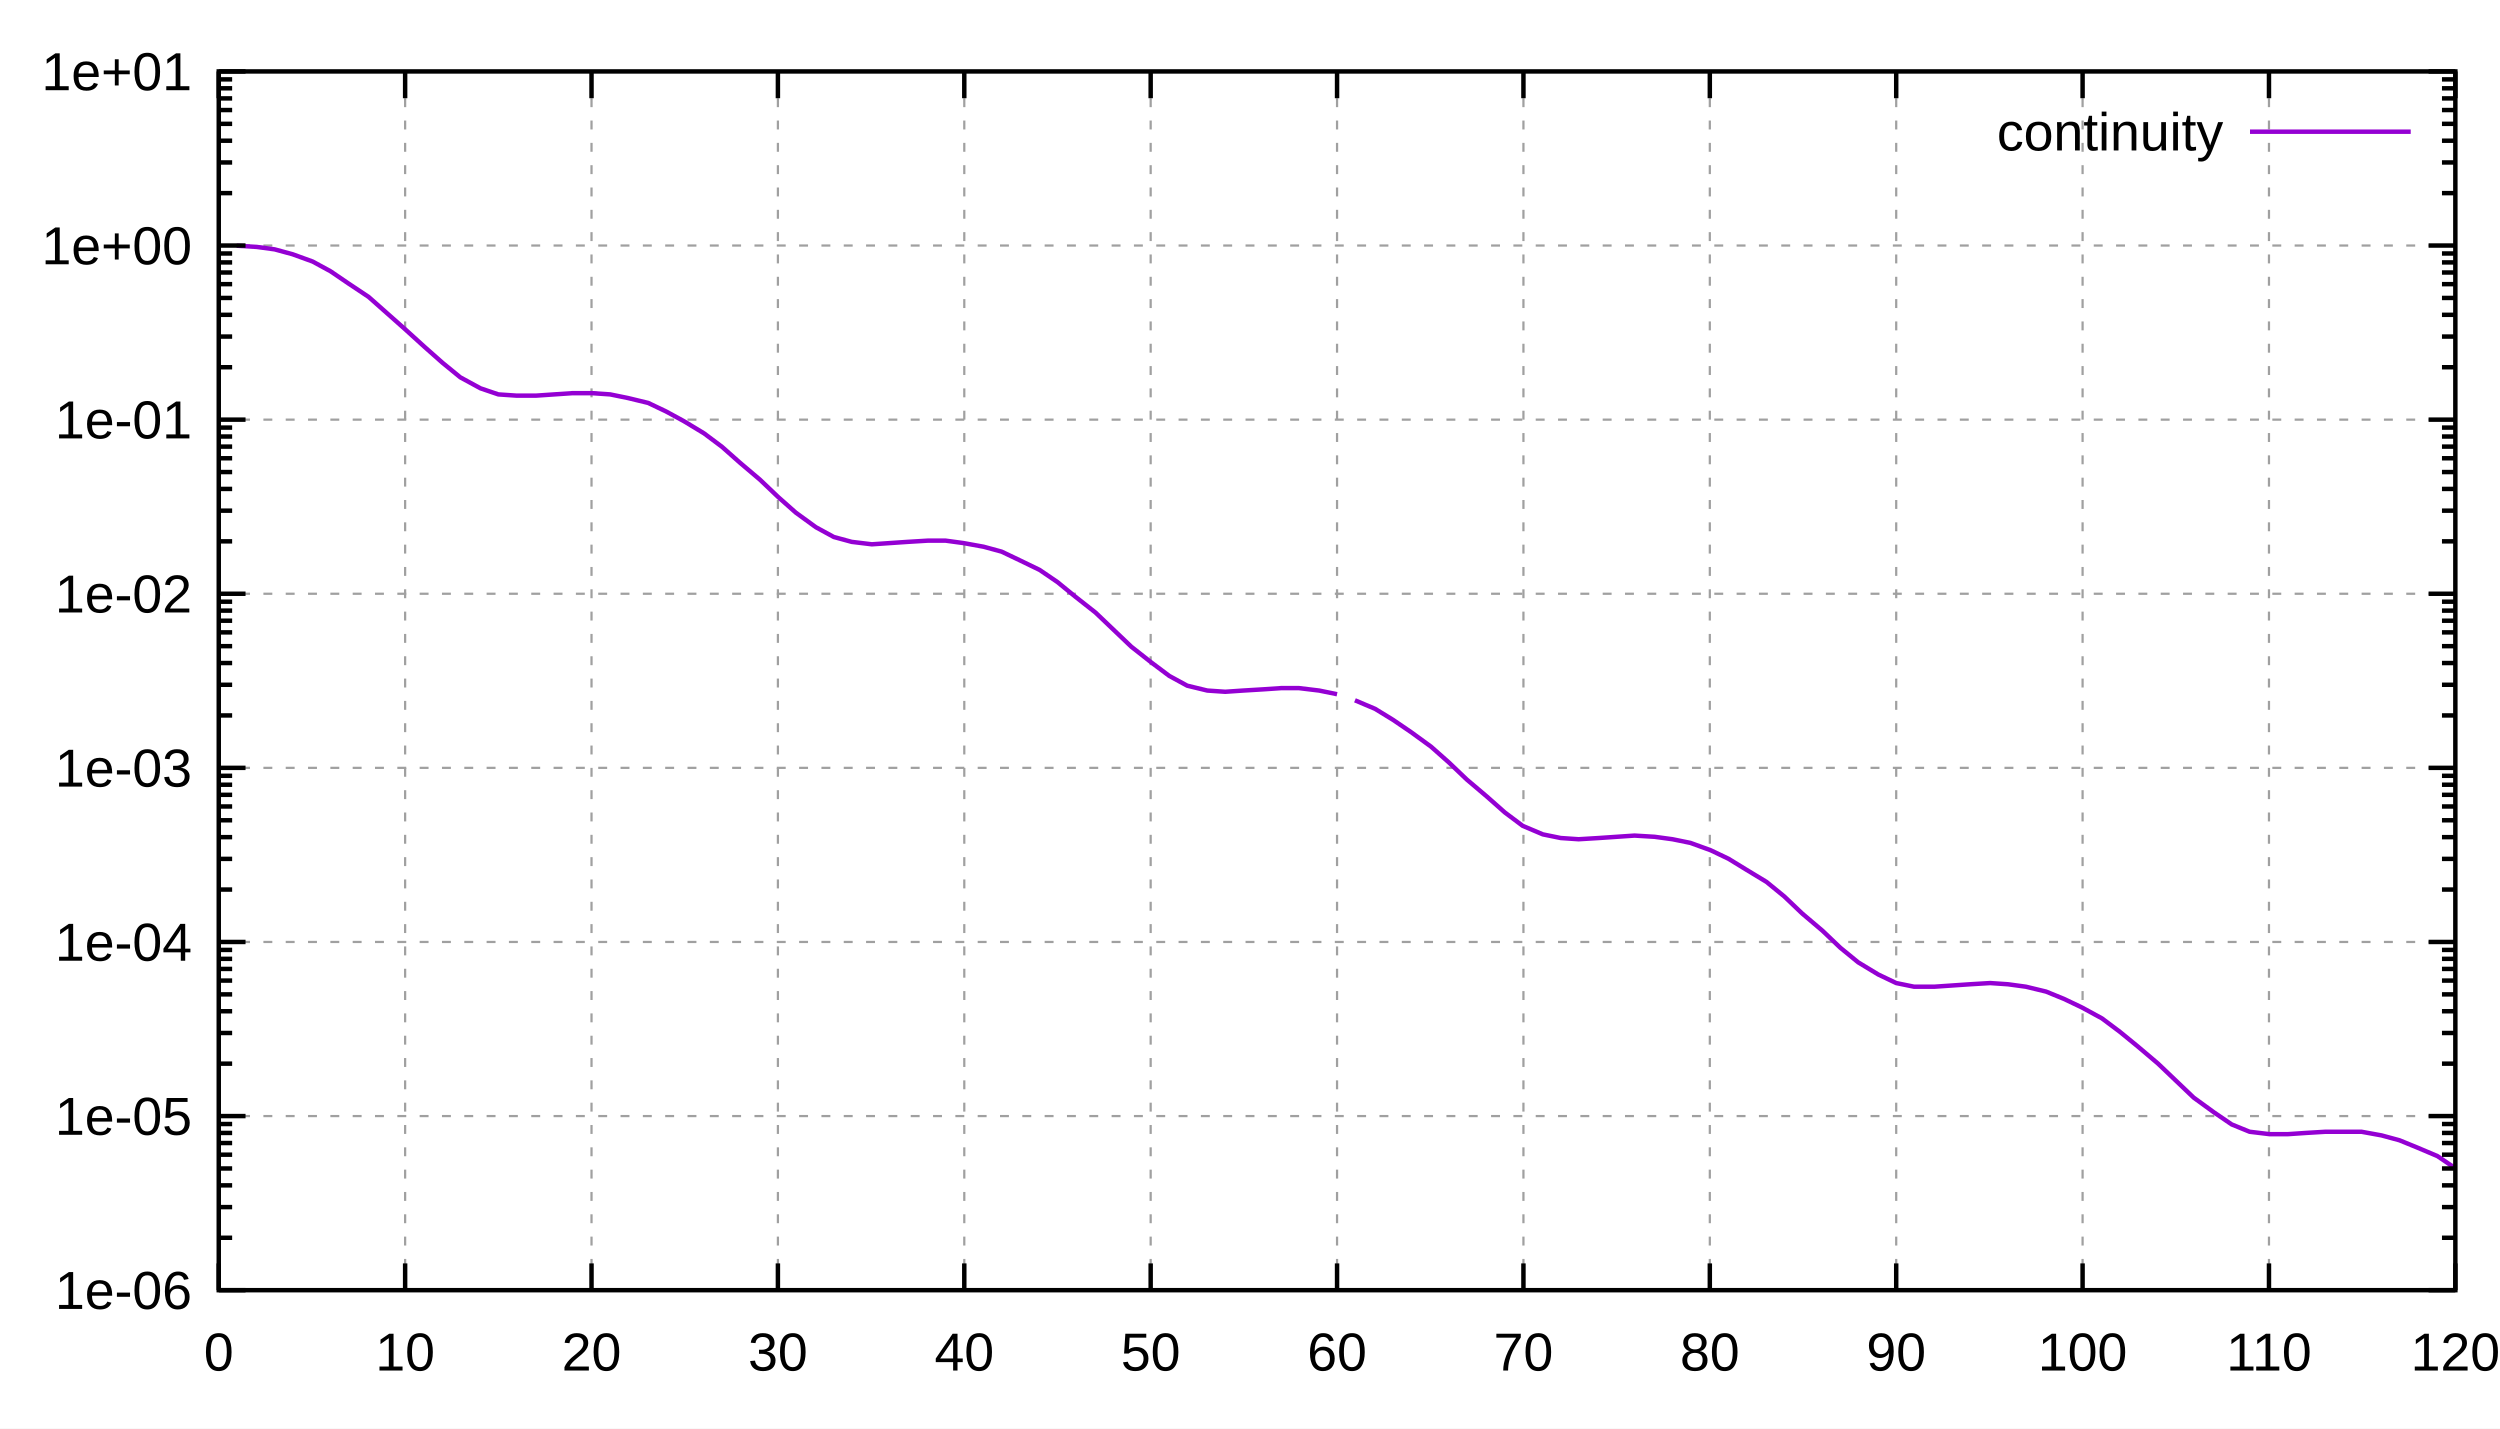
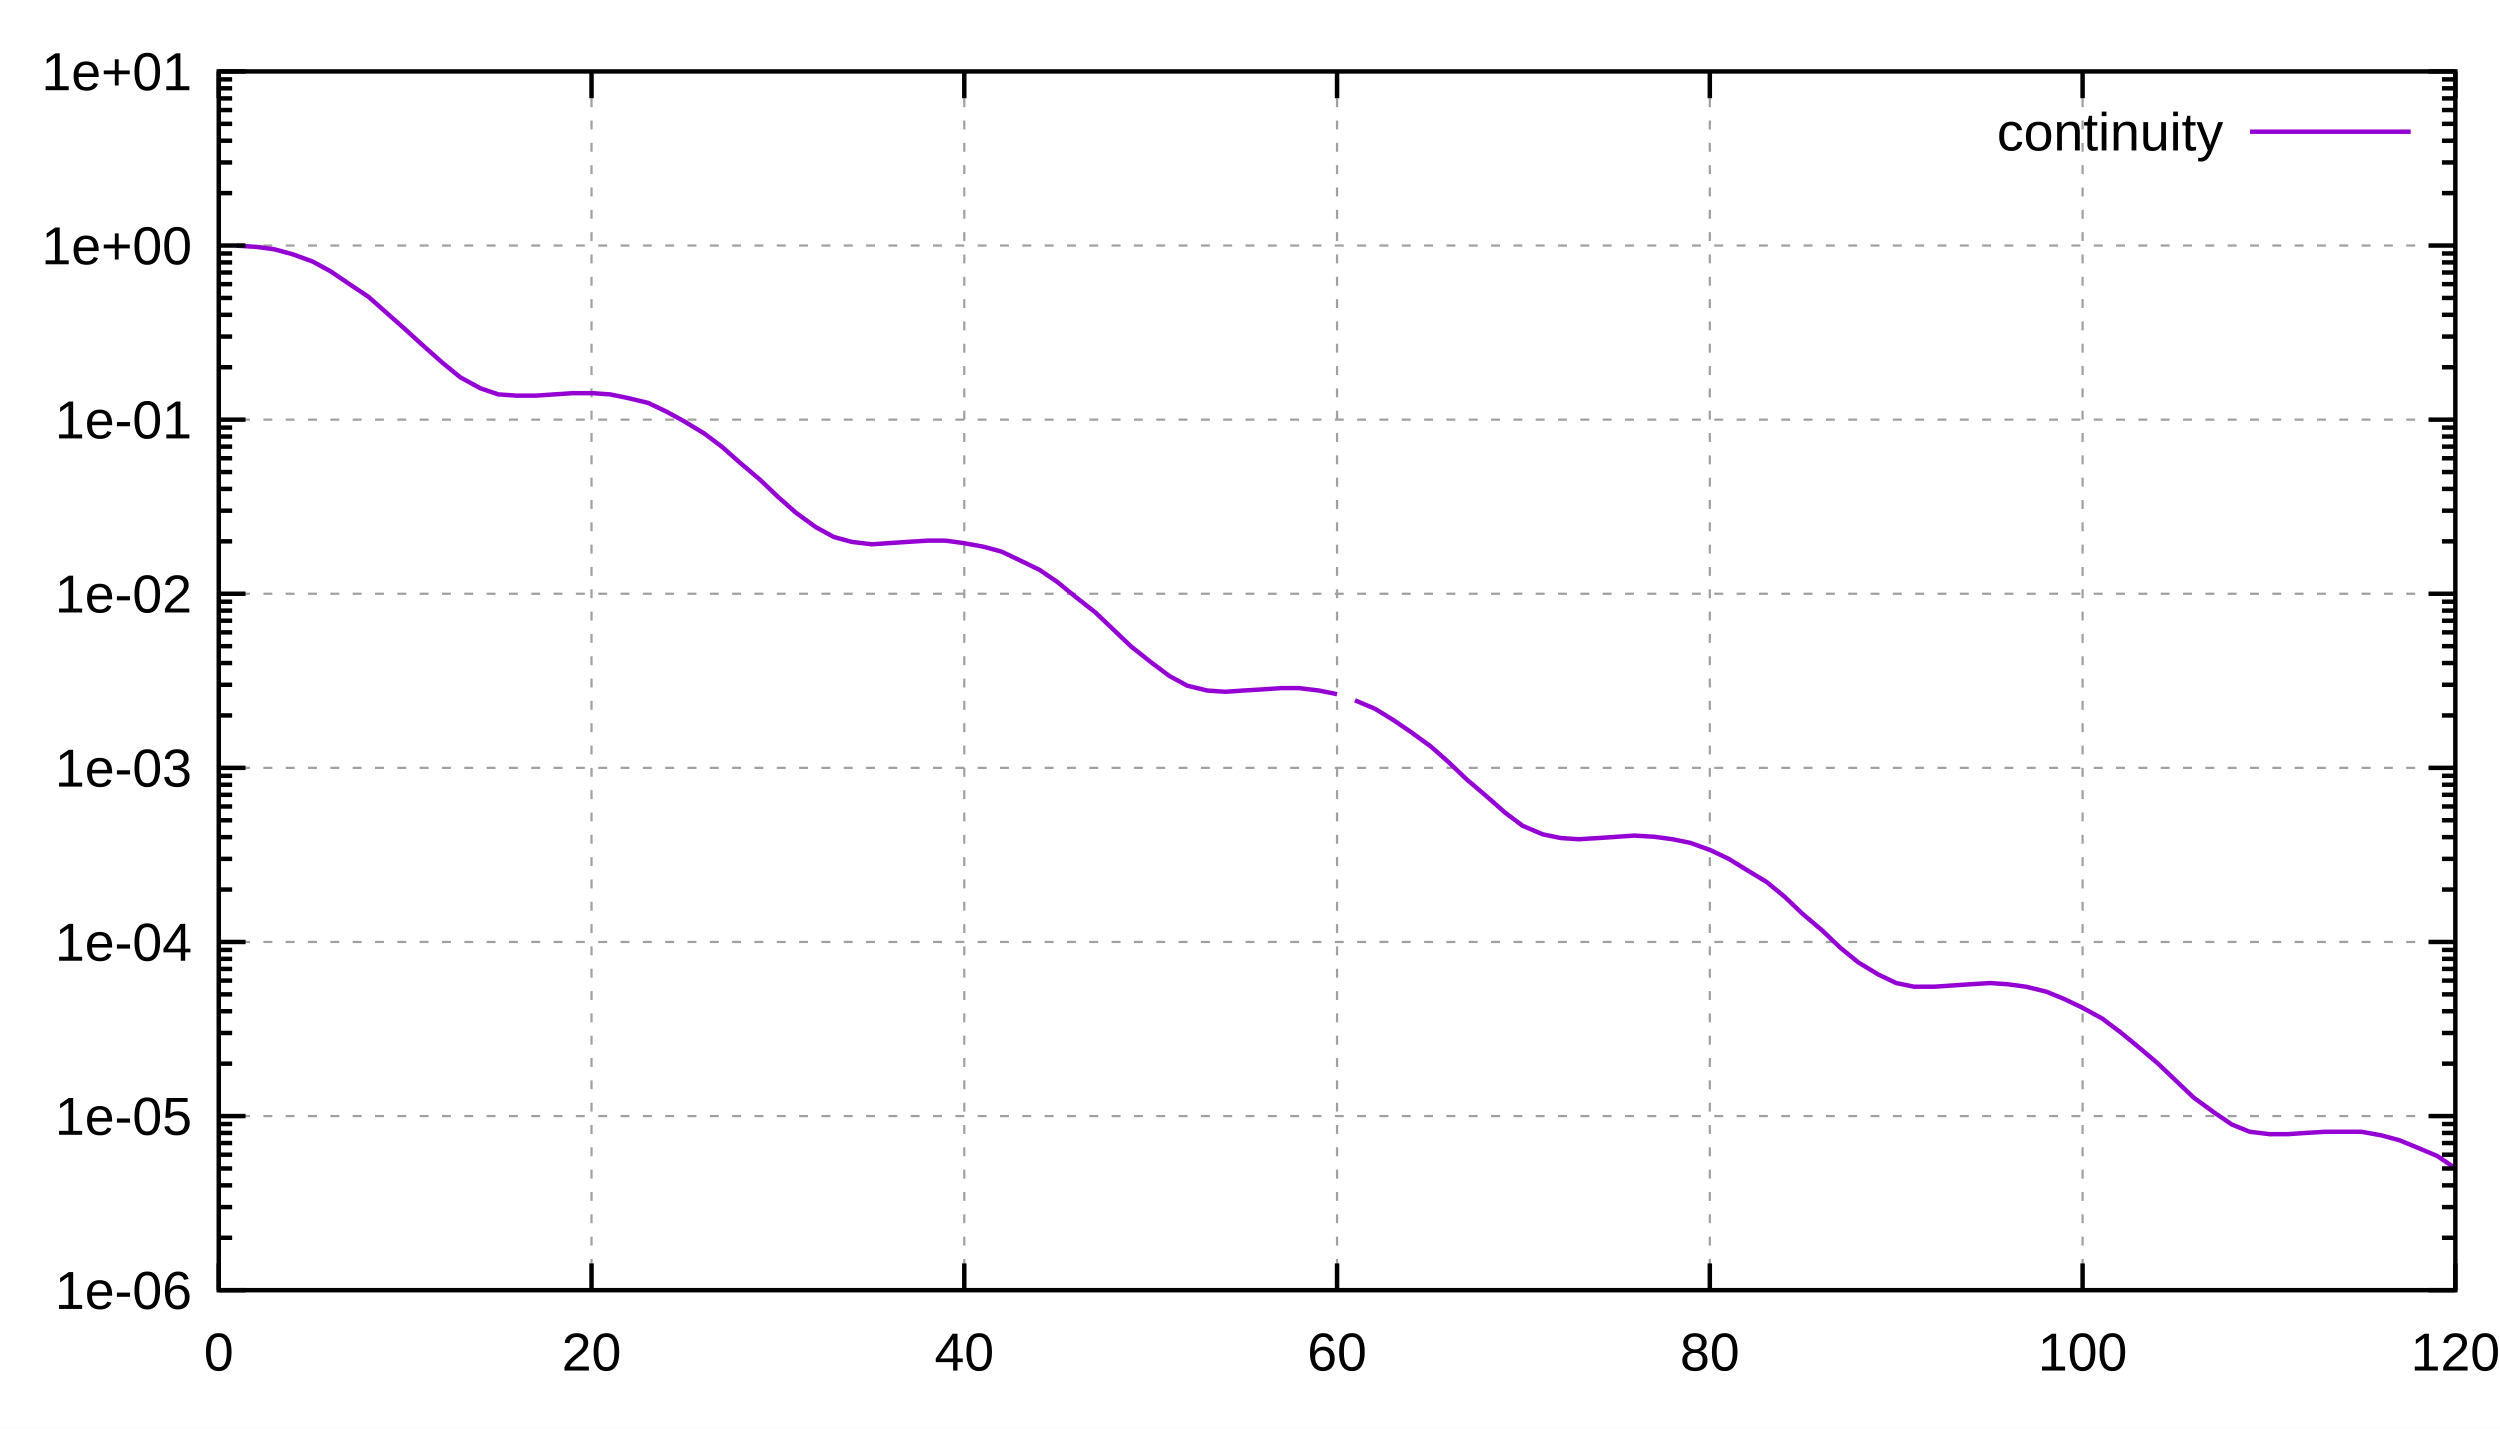
<svg xmlns="http://www.w3.org/2000/svg" width="560" height="320" viewBox="0 0 560 320" font-family="Arial,Helvetica,sans-serif" font-size="12">
  <rect x="0" y="0" width="560" height="320" fill="white" stroke="none" stroke-width="0" />
  <g class="fs-axes" data-area="49 550 16 289" data-x="0 1.2e2" data-y="1e-6 1e1" data-log="0 1" data-grid="1" data-font-size="12" data-yformat="%.0e">
    <g class="fs-grid">
      <polyline fill="none" stroke="#a0a0a0" stroke-width="0.5" stroke-dasharray="2,3" points="49,289 49,16" />
-       <polyline fill="none" stroke="#a0a0a0" stroke-width="0.5" stroke-dasharray="2,3" points="90.75,289 90.75,16" />
      <polyline fill="none" stroke="#a0a0a0" stroke-width="0.5" stroke-dasharray="2,3" points="132.5,289 132.5,16" />
-       <polyline fill="none" stroke="#a0a0a0" stroke-width="0.5" stroke-dasharray="2,3" points="174.25,289 174.25,16" />
      <polyline fill="none" stroke="#a0a0a0" stroke-width="0.5" stroke-dasharray="2,3" points="216,289 216,16" />
-       <polyline fill="none" stroke="#a0a0a0" stroke-width="0.5" stroke-dasharray="2,3" points="257.75,289 257.75,16" />
      <polyline fill="none" stroke="#a0a0a0" stroke-width="0.5" stroke-dasharray="2,3" points="299.5,289 299.5,16" />
-       <polyline fill="none" stroke="#a0a0a0" stroke-width="0.5" stroke-dasharray="2,3" points="341.25,289 341.25,16" />
      <polyline fill="none" stroke="#a0a0a0" stroke-width="0.5" stroke-dasharray="2,3" points="383,289 383,16" />
-       <polyline fill="none" stroke="#a0a0a0" stroke-width="0.5" stroke-dasharray="2,3" points="424.75,289 424.75,16" />
      <polyline fill="none" stroke="#a0a0a0" stroke-width="0.5" stroke-dasharray="2,3" points="466.5,289 466.5,16" />
-       <polyline fill="none" stroke="#a0a0a0" stroke-width="0.5" stroke-dasharray="2,3" points="508.25,289 508.25,16" />
      <polyline fill="none" stroke="#a0a0a0" stroke-width="0.5" stroke-dasharray="2,3" points="550,289 550,16" />
      <polyline fill="none" stroke="#a0a0a0" stroke-width="0.5" stroke-dasharray="2,3" points="49,289 550,289" />
      <polyline fill="none" stroke="#a0a0a0" stroke-width="0.5" stroke-dasharray="2,3" points="49,250 550,250" />
      <polyline fill="none" stroke="#a0a0a0" stroke-width="0.5" stroke-dasharray="2,3" points="49,211 550,211" />
      <polyline fill="none" stroke="#a0a0a0" stroke-width="0.5" stroke-dasharray="2,3" points="49,172 550,172" />
      <polyline fill="none" stroke="#a0a0a0" stroke-width="0.5" stroke-dasharray="2,3" points="49,133 550,133" />
      <polyline fill="none" stroke="#a0a0a0" stroke-width="0.5" stroke-dasharray="2,3" points="49,94 550,94" />
      <polyline fill="none" stroke="#a0a0a0" stroke-width="0.5" stroke-dasharray="2,3" points="49,55 550,55" />
      <polyline fill="none" stroke="#a0a0a0" stroke-width="0.5" stroke-dasharray="2,3" points="49,16 550,16" />
    </g>
    <svg class="fs-plot" x="49" y="16" width="501" height="273" viewBox="0 0 1 1" preserveAspectRatio="none" overflow="hidden">
      <g class="fs-series" data-series="1">
        <polyline fill="none" stroke="#9400d3" stroke-width="1" stroke-linejoin="round" vector-effect="non-scaling-stroke" points="0.008,0.143 0.017,0.144 0.025,0.146 0.033,0.15 0.042,0.156 0.05,0.164 0.058,0.174 0.067,0.185 0.075,0.198 0.083,0.211 0.092,0.226 0.1,0.239 0.108,0.251 0.117,0.26 0.125,0.265 0.133,0.266 0.142,0.266 0.15,0.265 0.158,0.264 0.167,0.264 0.175,0.265 0.183,0.268 0.192,0.272 0.2,0.279 0.208,0.287 0.217,0.297 0.225,0.308 0.233,0.321 0.242,0.335 0.25,0.349 0.258,0.362 0.267,0.374 0.275,0.382 0.283,0.386 0.292,0.388 0.3,0.387 0.308,0.386 0.317,0.385 0.325,0.385 0.333,0.387 0.342,0.39 0.35,0.394 0.358,0.401 0.367,0.409 0.375,0.419 0.383,0.431 0.392,0.444 0.4,0.458 0.408,0.472 0.417,0.485 0.425,0.496 0.433,0.504 0.442,0.508 0.45,0.509 0.458,0.508 0.467,0.507 0.475,0.506 0.483,0.506 0.492,0.508 0.5,0.511" />
        <polyline fill="none" stroke="#9400d3" stroke-width="1" stroke-linejoin="round" vector-effect="non-scaling-stroke" points="0.508,0.516 0.517,0.523 0.525,0.532 0.533,0.542 0.542,0.554 0.55,0.567 0.558,0.581 0.567,0.595 0.575,0.608 0.583,0.619 0.592,0.626 0.6,0.629 0.608,0.63 0.617,0.629 0.625,0.628 0.633,0.627 0.642,0.628 0.65,0.63 0.658,0.633 0.667,0.639 0.675,0.646 0.683,0.655 0.692,0.665 0.7,0.677 0.708,0.691 0.717,0.705 0.725,0.719 0.733,0.731 0.742,0.741 0.75,0.748 0.758,0.751 0.767,0.751 0.775,0.75 0.783,0.749 0.792,0.748 0.8,0.749 0.808,0.751 0.817,0.755 0.825,0.761 0.833,0.768 0.842,0.777 0.85,0.788 0.858,0.8 0.867,0.814 0.875,0.828 0.883,0.842 0.892,0.854 0.9,0.864 0.908,0.87 0.917,0.872 0.925,0.872 0.933,0.871 0.942,0.87 0.95,0.87 0.958,0.87 0.967,0.873 0.975,0.877 0.983,0.883 0.992,0.89 1,0.9" />
      </g>
    </svg>
    <rect x="49" y="16" width="501" height="273" fill="none" stroke="black" stroke-width="1" />
    <g class="fs-xticks">
      <polyline fill="none" stroke="black" stroke-width="1" points="49,289 49,283" />
      <polyline fill="none" stroke="black" stroke-width="1" points="49,16 49,22" />
      <text x="49" y="307" text-anchor="middle">0</text>
-       <polyline fill="none" stroke="black" stroke-width="1" points="90.75,289 90.75,283" />
-       <polyline fill="none" stroke="black" stroke-width="1" points="90.75,16 90.75,22" />
-       <text x="90.75" y="307" text-anchor="middle">10</text>
      <polyline fill="none" stroke="black" stroke-width="1" points="132.5,289 132.5,283" />
      <polyline fill="none" stroke="black" stroke-width="1" points="132.5,16 132.5,22" />
      <text x="132.5" y="307" text-anchor="middle">20</text>
-       <polyline fill="none" stroke="black" stroke-width="1" points="174.25,289 174.25,283" />
-       <polyline fill="none" stroke="black" stroke-width="1" points="174.25,16 174.25,22" />
-       <text x="174.25" y="307" text-anchor="middle">30</text>
      <polyline fill="none" stroke="black" stroke-width="1" points="216,289 216,283" />
      <polyline fill="none" stroke="black" stroke-width="1" points="216,16 216,22" />
      <text x="216" y="307" text-anchor="middle">40</text>
-       <polyline fill="none" stroke="black" stroke-width="1" points="257.75,289 257.75,283" />
-       <polyline fill="none" stroke="black" stroke-width="1" points="257.75,16 257.75,22" />
-       <text x="257.75" y="307" text-anchor="middle">50</text>
      <polyline fill="none" stroke="black" stroke-width="1" points="299.5,289 299.5,283" />
      <polyline fill="none" stroke="black" stroke-width="1" points="299.5,16 299.5,22" />
      <text x="299.5" y="307" text-anchor="middle">60</text>
-       <polyline fill="none" stroke="black" stroke-width="1" points="341.25,289 341.25,283" />
-       <polyline fill="none" stroke="black" stroke-width="1" points="341.25,16 341.25,22" />
-       <text x="341.25" y="307" text-anchor="middle">70</text>
      <polyline fill="none" stroke="black" stroke-width="1" points="383,289 383,283" />
      <polyline fill="none" stroke="black" stroke-width="1" points="383,16 383,22" />
      <text x="383" y="307" text-anchor="middle">80</text>
-       <polyline fill="none" stroke="black" stroke-width="1" points="424.75,289 424.75,283" />
-       <polyline fill="none" stroke="black" stroke-width="1" points="424.75,16 424.75,22" />
-       <text x="424.75" y="307" text-anchor="middle">90</text>
      <polyline fill="none" stroke="black" stroke-width="1" points="466.5,289 466.5,283" />
      <polyline fill="none" stroke="black" stroke-width="1" points="466.5,16 466.5,22" />
      <text x="466.5" y="307" text-anchor="middle">100</text>
-       <polyline fill="none" stroke="black" stroke-width="1" points="508.25,289 508.25,283" />
-       <polyline fill="none" stroke="black" stroke-width="1" points="508.25,16 508.25,22" />
-       <text x="508.25" y="307" text-anchor="middle">110</text>
      <polyline fill="none" stroke="black" stroke-width="1" points="550,289 550,283" />
      <polyline fill="none" stroke="black" stroke-width="1" points="550,16 550,22" />
      <text x="550" y="307" text-anchor="middle">120</text>
    </g>
    <g class="fs-yticks">
      <polyline fill="none" stroke="black" stroke-width="1" points="49,289 55,289" />
      <polyline fill="none" stroke="black" stroke-width="1" points="550,289 544,289" />
      <text x="43" y="293.2" text-anchor="end">1e-06</text>
      <polyline fill="none" stroke="black" stroke-width="1" points="49,250 55,250" />
      <polyline fill="none" stroke="black" stroke-width="1" points="550,250 544,250" />
      <text x="43" y="254.2" text-anchor="end">1e-05</text>
      <polyline fill="none" stroke="black" stroke-width="1" points="49,211 55,211" />
      <polyline fill="none" stroke="black" stroke-width="1" points="550,211 544,211" />
      <text x="43" y="215.2" text-anchor="end">1e-04</text>
      <polyline fill="none" stroke="black" stroke-width="1" points="49,172 55,172" />
      <polyline fill="none" stroke="black" stroke-width="1" points="550,172 544,172" />
      <text x="43" y="176.2" text-anchor="end">1e-03</text>
      <polyline fill="none" stroke="black" stroke-width="1" points="49,133 55,133" />
      <polyline fill="none" stroke="black" stroke-width="1" points="550,133 544,133" />
      <text x="43" y="137.2" text-anchor="end">1e-02</text>
      <polyline fill="none" stroke="black" stroke-width="1" points="49,94 55,94" />
      <polyline fill="none" stroke="black" stroke-width="1" points="550,94 544,94" />
      <text x="43" y="98.2" text-anchor="end">1e-01</text>
      <polyline fill="none" stroke="black" stroke-width="1" points="49,55 55,55" />
      <polyline fill="none" stroke="black" stroke-width="1" points="550,55 544,55" />
      <text x="43" y="59.2" text-anchor="end">1e+00</text>
      <polyline fill="none" stroke="black" stroke-width="1" points="49,16 55,16" />
      <polyline fill="none" stroke="black" stroke-width="1" points="550,16 544,16" />
      <text x="43" y="20.2" text-anchor="end">1e+01</text>
      <polyline fill="none" stroke="black" stroke-width="1" points="49,277.26 52,277.26" />
      <polyline fill="none" stroke="black" stroke-width="1" points="550,277.26 547,277.26" />
      <polyline fill="none" stroke="black" stroke-width="1" points="49,270.39 52,270.39" />
      <polyline fill="none" stroke="black" stroke-width="1" points="550,270.39 547,270.39" />
      <polyline fill="none" stroke="black" stroke-width="1" points="49,265.52 52,265.52" />
      <polyline fill="none" stroke="black" stroke-width="1" points="550,265.52 547,265.52" />
      <polyline fill="none" stroke="black" stroke-width="1" points="49,261.74 52,261.74" />
      <polyline fill="none" stroke="black" stroke-width="1" points="550,261.74 547,261.74" />
      <polyline fill="none" stroke="black" stroke-width="1" points="49,258.65 52,258.65" />
      <polyline fill="none" stroke="black" stroke-width="1" points="550,258.65 547,258.65" />
      <polyline fill="none" stroke="black" stroke-width="1" points="49,256.04 52,256.04" />
      <polyline fill="none" stroke="black" stroke-width="1" points="550,256.04 547,256.04" />
      <polyline fill="none" stroke="black" stroke-width="1" points="49,253.78 52,253.78" />
      <polyline fill="none" stroke="black" stroke-width="1" points="550,253.78 547,253.78" />
      <polyline fill="none" stroke="black" stroke-width="1" points="49,251.78 52,251.78" />
      <polyline fill="none" stroke="black" stroke-width="1" points="550,251.78 547,251.78" />
      <polyline fill="none" stroke="black" stroke-width="1" points="49,238.26 52,238.26" />
      <polyline fill="none" stroke="black" stroke-width="1" points="550,238.26 547,238.26" />
      <polyline fill="none" stroke="black" stroke-width="1" points="49,231.39 52,231.39" />
      <polyline fill="none" stroke="black" stroke-width="1" points="550,231.39 547,231.39" />
      <polyline fill="none" stroke="black" stroke-width="1" points="49,226.52 52,226.52" />
      <polyline fill="none" stroke="black" stroke-width="1" points="550,226.52 547,226.52" />
      <polyline fill="none" stroke="black" stroke-width="1" points="49,222.74 52,222.74" />
      <polyline fill="none" stroke="black" stroke-width="1" points="550,222.74 547,222.74" />
      <polyline fill="none" stroke="black" stroke-width="1" points="49,219.65 52,219.65" />
      <polyline fill="none" stroke="black" stroke-width="1" points="550,219.65 547,219.65" />
      <polyline fill="none" stroke="black" stroke-width="1" points="49,217.04 52,217.04" />
      <polyline fill="none" stroke="black" stroke-width="1" points="550,217.04 547,217.04" />
      <polyline fill="none" stroke="black" stroke-width="1" points="49,214.78 52,214.78" />
      <polyline fill="none" stroke="black" stroke-width="1" points="550,214.78 547,214.78" />
      <polyline fill="none" stroke="black" stroke-width="1" points="49,212.78 52,212.78" />
      <polyline fill="none" stroke="black" stroke-width="1" points="550,212.78 547,212.78" />
      <polyline fill="none" stroke="black" stroke-width="1" points="49,199.26 52,199.26" />
      <polyline fill="none" stroke="black" stroke-width="1" points="550,199.26 547,199.26" />
      <polyline fill="none" stroke="black" stroke-width="1" points="49,192.39 52,192.39" />
      <polyline fill="none" stroke="black" stroke-width="1" points="550,192.39 547,192.39" />
      <polyline fill="none" stroke="black" stroke-width="1" points="49,187.52 52,187.52" />
      <polyline fill="none" stroke="black" stroke-width="1" points="550,187.52 547,187.52" />
      <polyline fill="none" stroke="black" stroke-width="1" points="49,183.74 52,183.74" />
      <polyline fill="none" stroke="black" stroke-width="1" points="550,183.74 547,183.74" />
      <polyline fill="none" stroke="black" stroke-width="1" points="49,180.65 52,180.65" />
      <polyline fill="none" stroke="black" stroke-width="1" points="550,180.65 547,180.65" />
      <polyline fill="none" stroke="black" stroke-width="1" points="49,178.04 52,178.04" />
      <polyline fill="none" stroke="black" stroke-width="1" points="550,178.04 547,178.04" />
      <polyline fill="none" stroke="black" stroke-width="1" points="49,175.78 52,175.78" />
      <polyline fill="none" stroke="black" stroke-width="1" points="550,175.78 547,175.78" />
      <polyline fill="none" stroke="black" stroke-width="1" points="49,173.78 52,173.78" />
      <polyline fill="none" stroke="black" stroke-width="1" points="550,173.78 547,173.78" />
      <polyline fill="none" stroke="black" stroke-width="1" points="49,160.26 52,160.26" />
      <polyline fill="none" stroke="black" stroke-width="1" points="550,160.26 547,160.26" />
      <polyline fill="none" stroke="black" stroke-width="1" points="49,153.39 52,153.39" />
      <polyline fill="none" stroke="black" stroke-width="1" points="550,153.39 547,153.39" />
      <polyline fill="none" stroke="black" stroke-width="1" points="49,148.52 52,148.52" />
      <polyline fill="none" stroke="black" stroke-width="1" points="550,148.52 547,148.52" />
      <polyline fill="none" stroke="black" stroke-width="1" points="49,144.74 52,144.74" />
      <polyline fill="none" stroke="black" stroke-width="1" points="550,144.74 547,144.74" />
      <polyline fill="none" stroke="black" stroke-width="1" points="49,141.65 52,141.65" />
      <polyline fill="none" stroke="black" stroke-width="1" points="550,141.65 547,141.65" />
      <polyline fill="none" stroke="black" stroke-width="1" points="49,139.04 52,139.04" />
      <polyline fill="none" stroke="black" stroke-width="1" points="550,139.04 547,139.04" />
      <polyline fill="none" stroke="black" stroke-width="1" points="49,136.78 52,136.78" />
      <polyline fill="none" stroke="black" stroke-width="1" points="550,136.78 547,136.78" />
      <polyline fill="none" stroke="black" stroke-width="1" points="49,134.78 52,134.78" />
      <polyline fill="none" stroke="black" stroke-width="1" points="550,134.78 547,134.78" />
      <polyline fill="none" stroke="black" stroke-width="1" points="49,121.26 52,121.26" />
      <polyline fill="none" stroke="black" stroke-width="1" points="550,121.26 547,121.26" />
      <polyline fill="none" stroke="black" stroke-width="1" points="49,114.39 52,114.39" />
      <polyline fill="none" stroke="black" stroke-width="1" points="550,114.39 547,114.39" />
      <polyline fill="none" stroke="black" stroke-width="1" points="49,109.52 52,109.52" />
      <polyline fill="none" stroke="black" stroke-width="1" points="550,109.52 547,109.52" />
      <polyline fill="none" stroke="black" stroke-width="1" points="49,105.74 52,105.74" />
      <polyline fill="none" stroke="black" stroke-width="1" points="550,105.74 547,105.74" />
      <polyline fill="none" stroke="black" stroke-width="1" points="49,102.65 52,102.65" />
      <polyline fill="none" stroke="black" stroke-width="1" points="550,102.65 547,102.65" />
      <polyline fill="none" stroke="black" stroke-width="1" points="49,100.04 52,100.04" />
      <polyline fill="none" stroke="black" stroke-width="1" points="550,100.04 547,100.04" />
      <polyline fill="none" stroke="black" stroke-width="1" points="49,97.78 52,97.78" />
      <polyline fill="none" stroke="black" stroke-width="1" points="550,97.78 547,97.78" />
      <polyline fill="none" stroke="black" stroke-width="1" points="49,95.78 52,95.78" />
      <polyline fill="none" stroke="black" stroke-width="1" points="550,95.78 547,95.78" />
      <polyline fill="none" stroke="black" stroke-width="1" points="49,82.26 52,82.26" />
      <polyline fill="none" stroke="black" stroke-width="1" points="550,82.26 547,82.26" />
      <polyline fill="none" stroke="black" stroke-width="1" points="49,75.39 52,75.39" />
      <polyline fill="none" stroke="black" stroke-width="1" points="550,75.39 547,75.39" />
      <polyline fill="none" stroke="black" stroke-width="1" points="49,70.52 52,70.52" />
      <polyline fill="none" stroke="black" stroke-width="1" points="550,70.52 547,70.52" />
      <polyline fill="none" stroke="black" stroke-width="1" points="49,66.74 52,66.74" />
      <polyline fill="none" stroke="black" stroke-width="1" points="550,66.74 547,66.74" />
      <polyline fill="none" stroke="black" stroke-width="1" points="49,63.65 52,63.65" />
      <polyline fill="none" stroke="black" stroke-width="1" points="550,63.65 547,63.65" />
      <polyline fill="none" stroke="black" stroke-width="1" points="49,61.04 52,61.04" />
      <polyline fill="none" stroke="black" stroke-width="1" points="550,61.04 547,61.04" />
      <polyline fill="none" stroke="black" stroke-width="1" points="49,58.78 52,58.78" />
      <polyline fill="none" stroke="black" stroke-width="1" points="550,58.78 547,58.78" />
      <polyline fill="none" stroke="black" stroke-width="1" points="49,56.78 52,56.78" />
      <polyline fill="none" stroke="black" stroke-width="1" points="550,56.78 547,56.78" />
      <polyline fill="none" stroke="black" stroke-width="1" points="49,43.26 52,43.26" />
      <polyline fill="none" stroke="black" stroke-width="1" points="550,43.26 547,43.26" />
      <polyline fill="none" stroke="black" stroke-width="1" points="49,36.39 52,36.39" />
      <polyline fill="none" stroke="black" stroke-width="1" points="550,36.39 547,36.39" />
      <polyline fill="none" stroke="black" stroke-width="1" points="49,31.52 52,31.52" />
      <polyline fill="none" stroke="black" stroke-width="1" points="550,31.52 547,31.52" />
      <polyline fill="none" stroke="black" stroke-width="1" points="49,27.74 52,27.74" />
      <polyline fill="none" stroke="black" stroke-width="1" points="550,27.74 547,27.74" />
      <polyline fill="none" stroke="black" stroke-width="1" points="49,24.65 52,24.65" />
      <polyline fill="none" stroke="black" stroke-width="1" points="550,24.65 547,24.65" />
      <polyline fill="none" stroke="black" stroke-width="1" points="49,22.04 52,22.04" />
      <polyline fill="none" stroke="black" stroke-width="1" points="550,22.04 547,22.04" />
      <polyline fill="none" stroke="black" stroke-width="1" points="49,19.78 52,19.78" />
      <polyline fill="none" stroke="black" stroke-width="1" points="550,19.78 547,19.78" />
      <polyline fill="none" stroke="black" stroke-width="1" points="49,17.78 52,17.78" />
      <polyline fill="none" stroke="black" stroke-width="1" points="550,17.78 547,17.78" />
    </g>
    <g class="fs-key-entry" data-series="1">
      <polyline fill="none" stroke="#9400d3" stroke-width="1" points="504,29.5 540,29.5" />
      <text x="498" y="33.7" text-anchor="end">continuity</text>
    </g>
  </g>
</svg>
